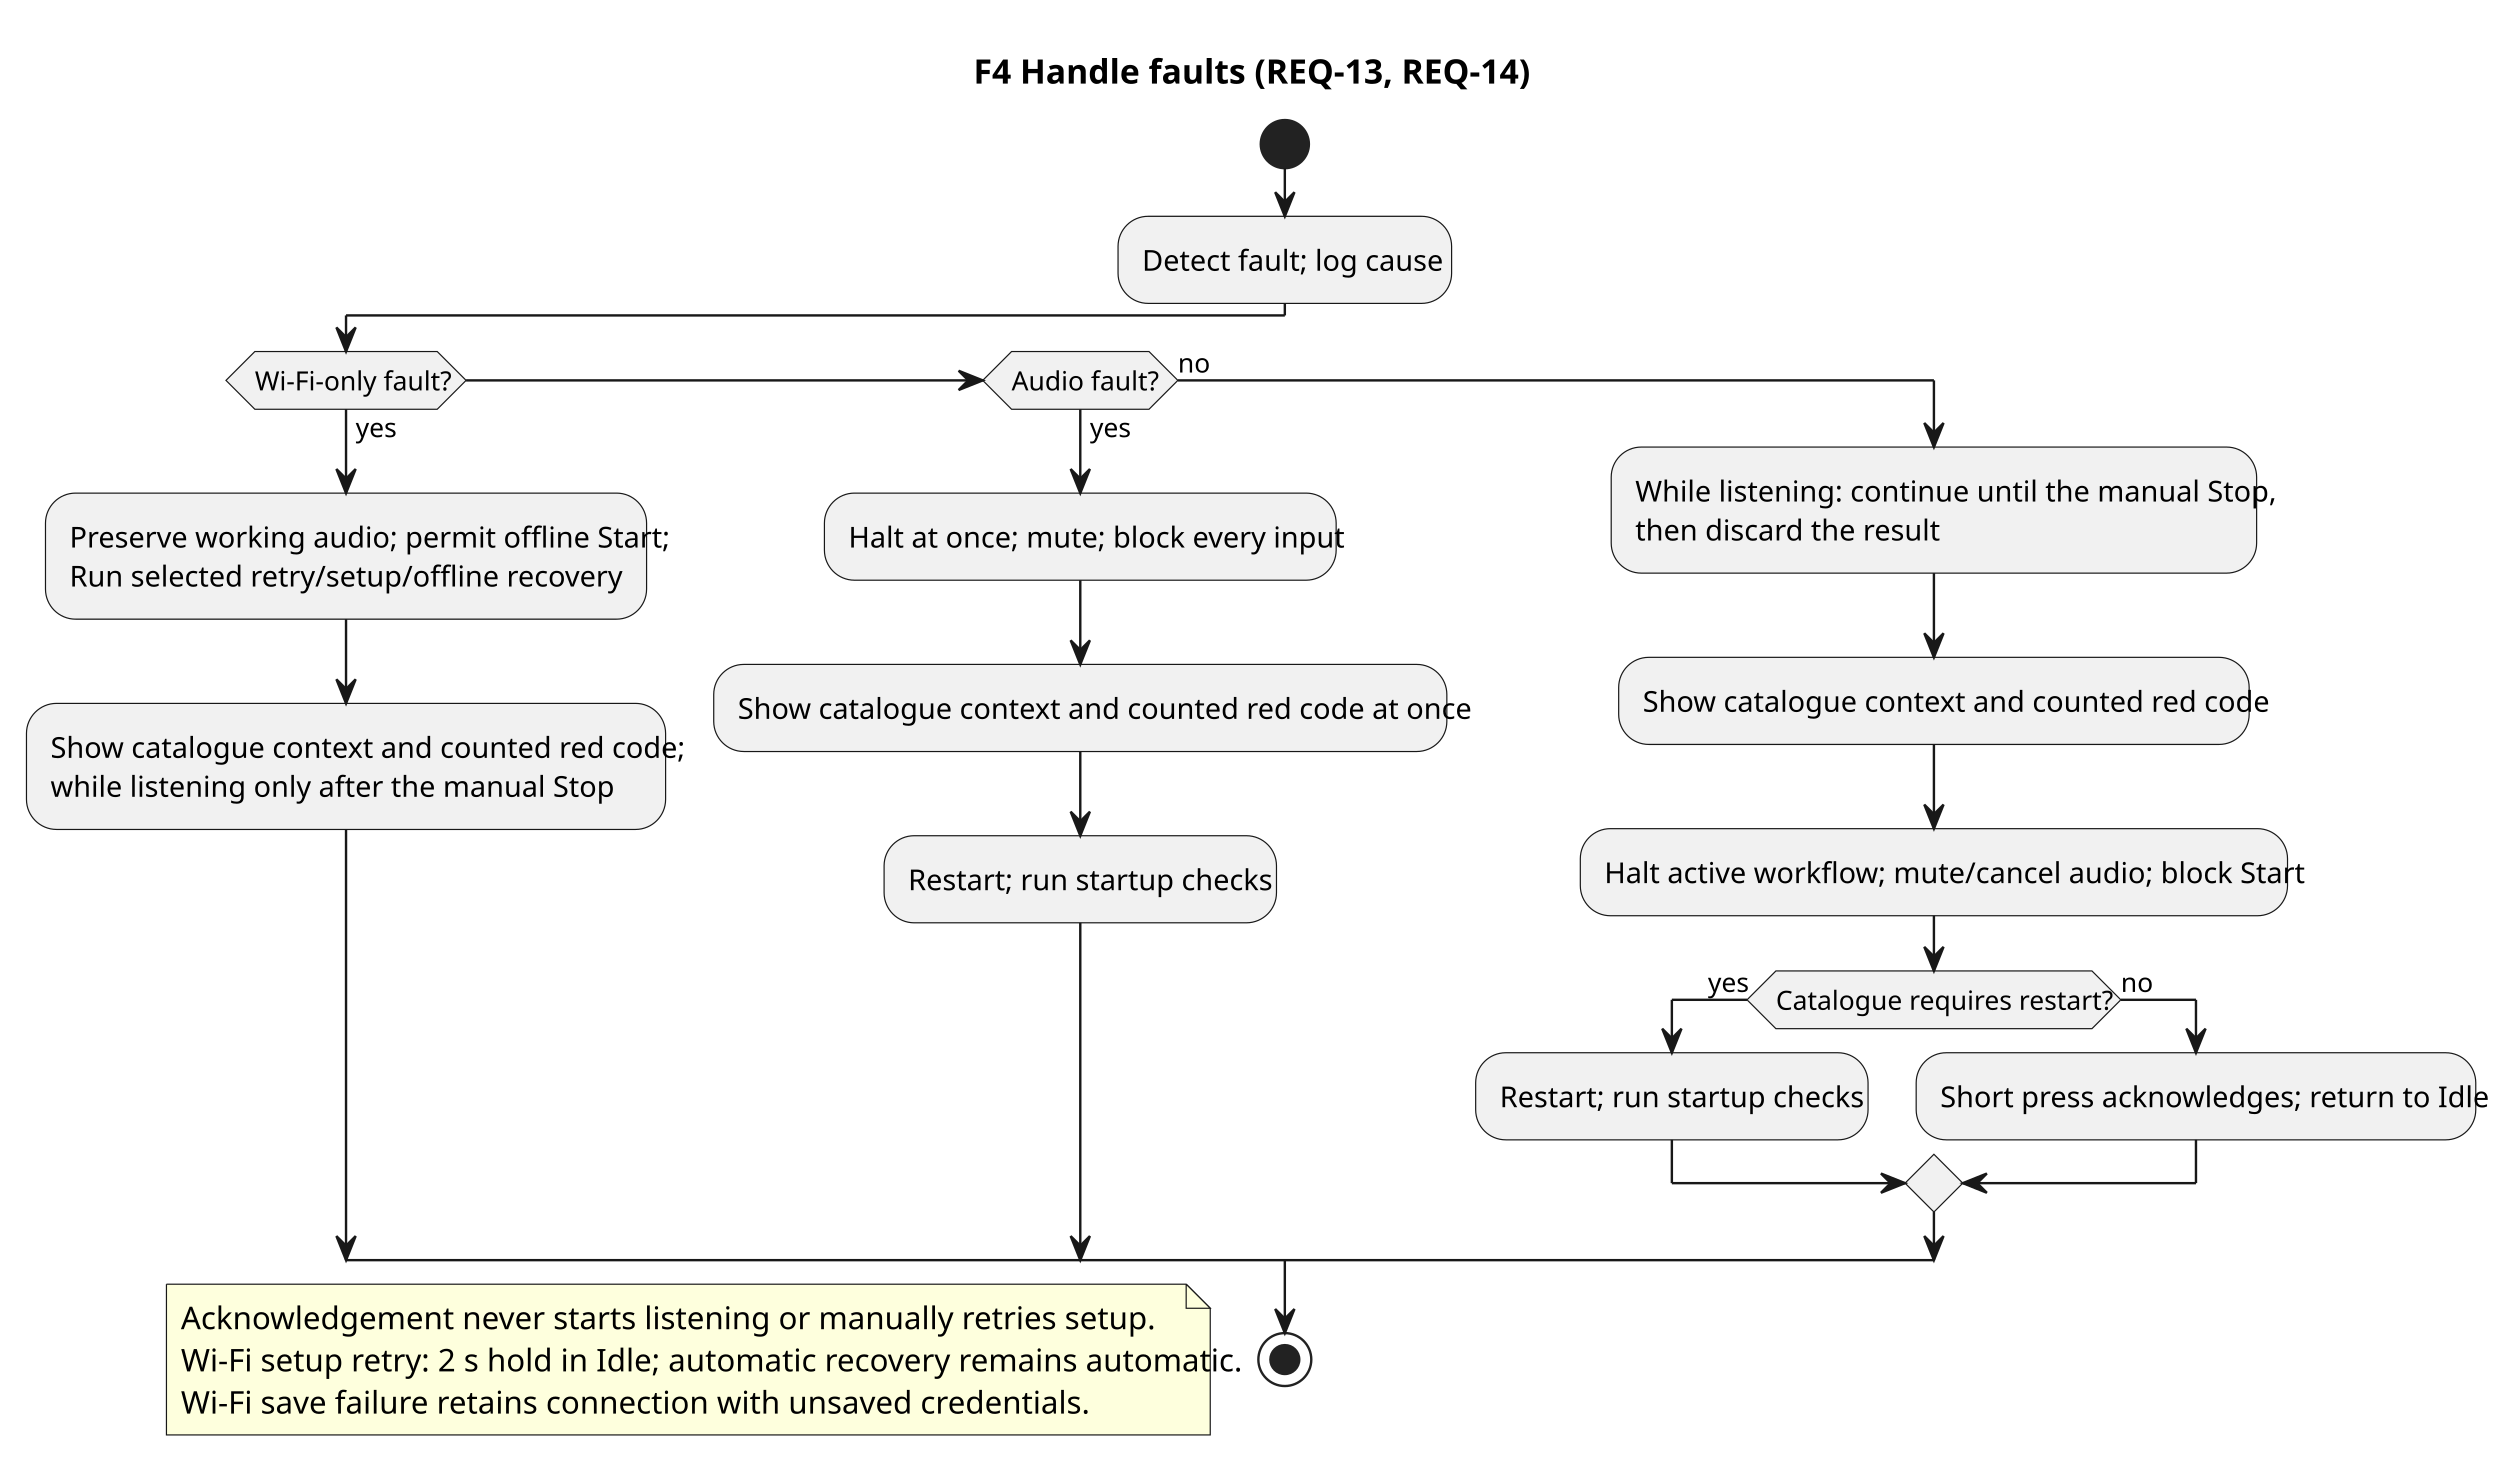
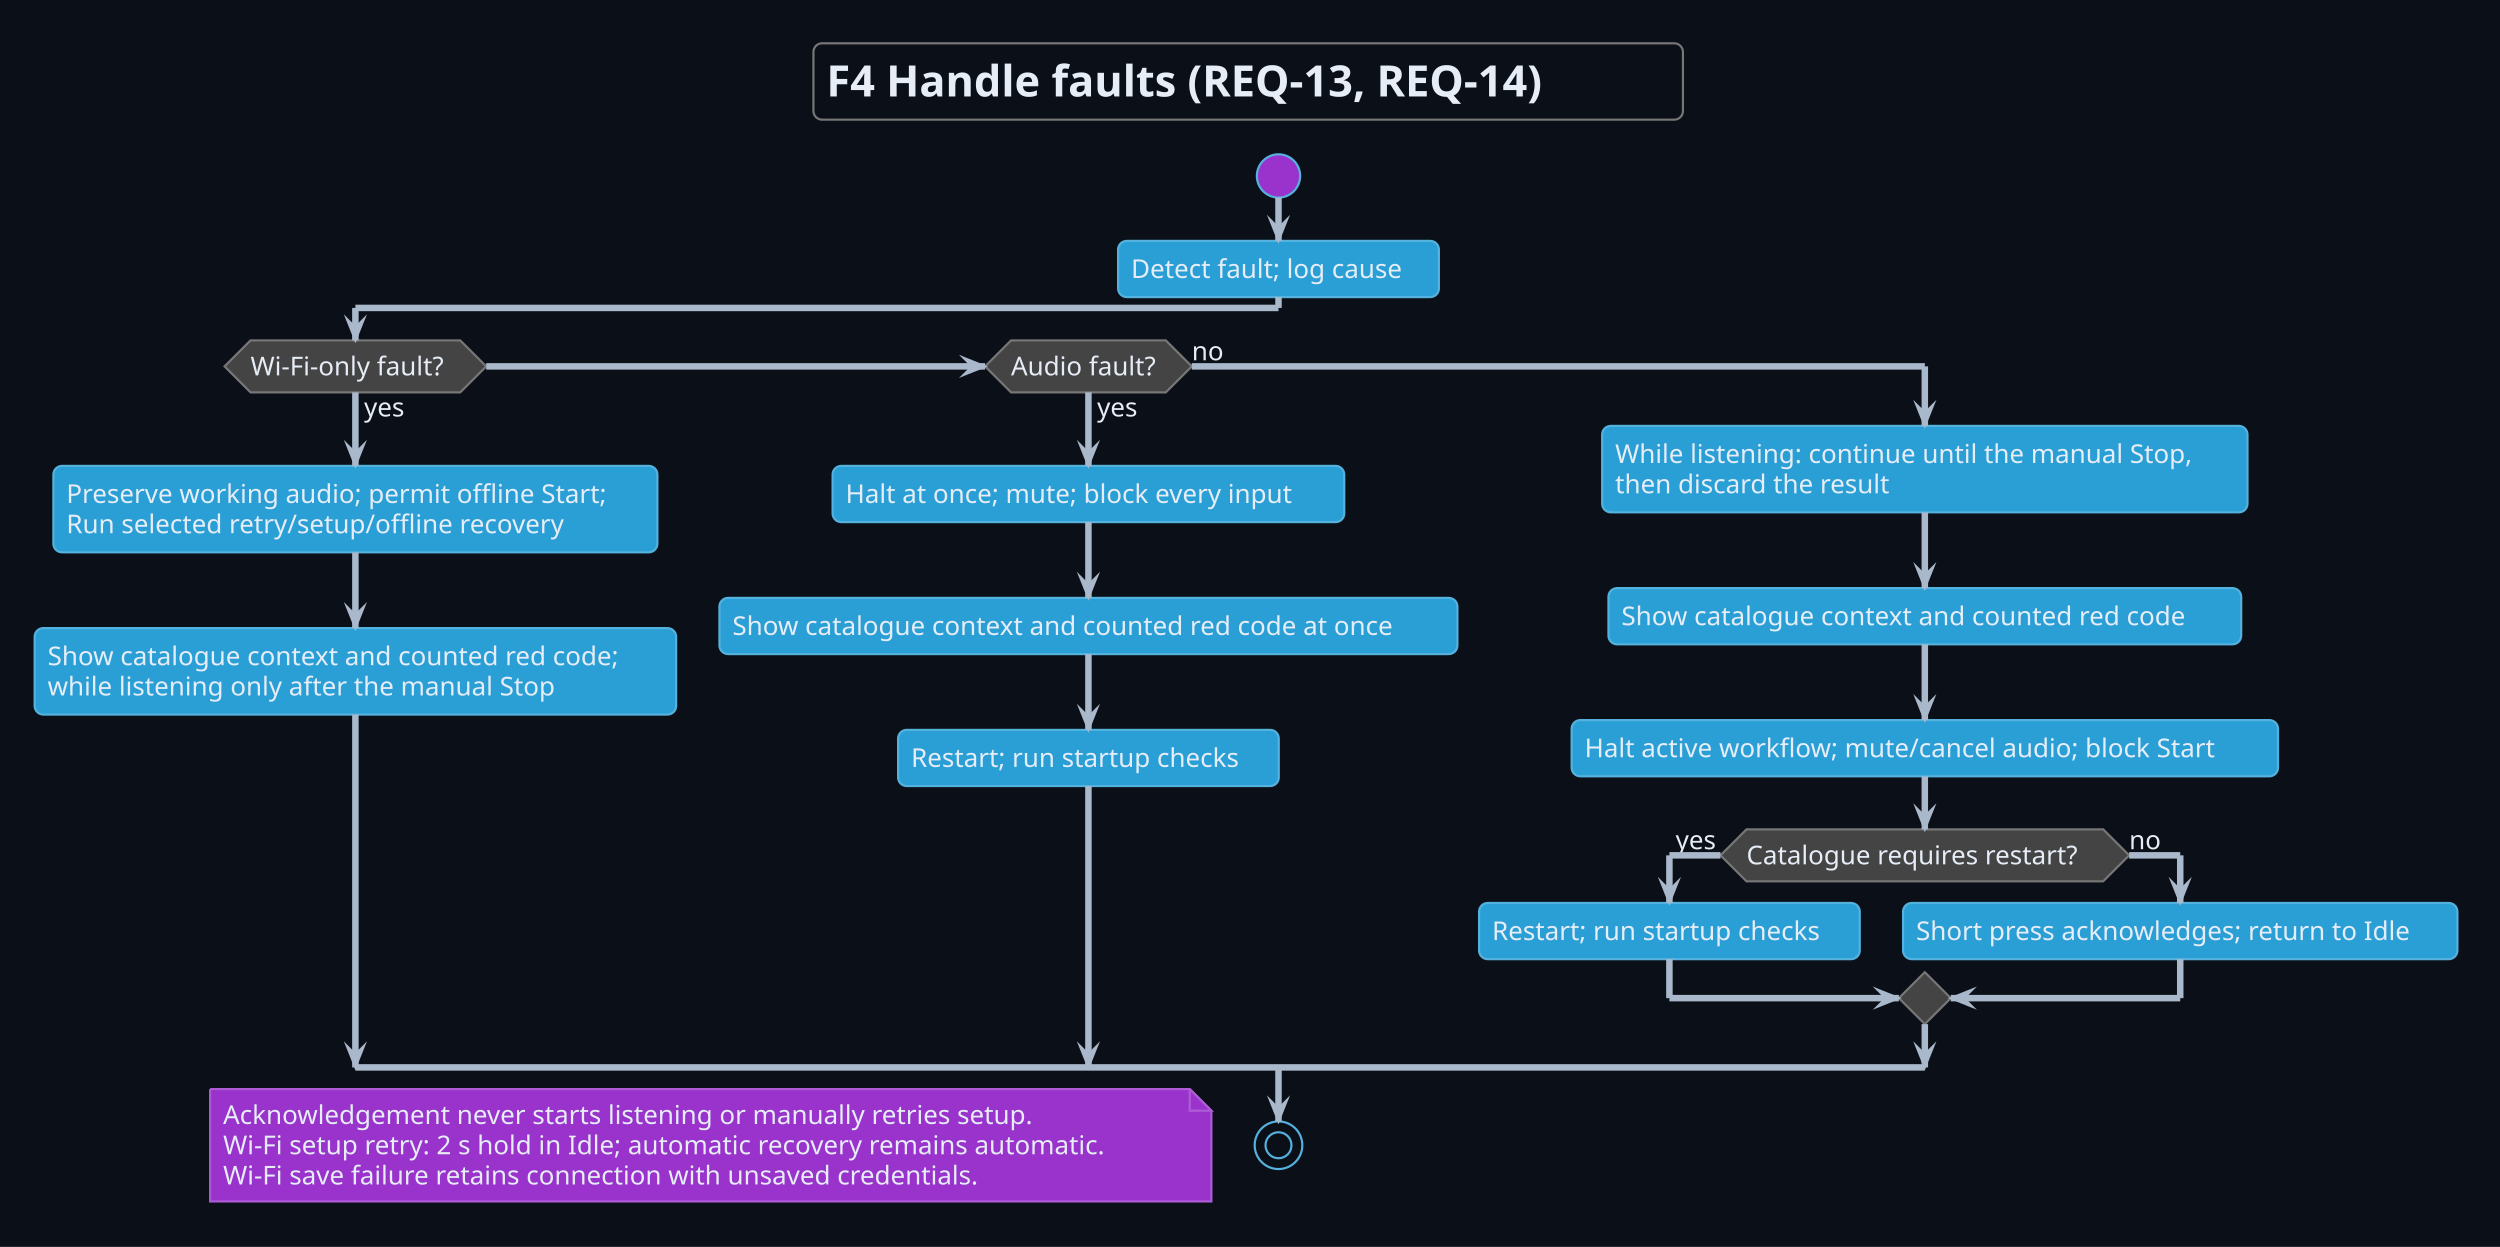
- <svg xmlns="http://www.w3.org/2000/svg" contentStyleType="text/css" data-diagram-type="ACTIVITY" height="608px" preserveAspectRatio="none" style="width:1039px;height:608px;background:#FFFFFF;" version="1.1" viewBox="0 0 1039 608" width="1039px" zoomAndPan="magnify">
+ <svg xmlns="http://www.w3.org/2000/svg" version="1.1" data-diagram-type="ACTIVITY" style="width:1203px;height:600px;background:#0B1018;" width="1203.125px" height="600px" viewBox="0 0 1203 600" zoomAndPan="magnify" preserveAspectRatio="none" contentStyleType="text/css">
  <defs />
-   <g>
-     <g class="title" data-source-line="3">
-       <text fill="#000000" font-family="sans-serif" font-size="14" font-weight="bold" lengthAdjust="spacing" textLength="227.76" x="404.585" y="34.738">F4 Handle faults (REQ-13, REQ-14)</text>
+   <g font-family="sans-serif" lengthAdjust="spacing">
+     <rect x="0" y="0" width="1203.125" height="600" fill="#0B1018" style="stroke:none;" />
+     <g class="title" data-source-line="7">
+       <rect x="391.427" y="20.833" width="418.404" height="36.751" fill="none" style="stroke:#777;stroke-width:1.042;" rx="4.167" ry="4.167" />
+       <text x="397.677" y="46.421" fill="#E6EDF7" font-size="20.833" textLength="405.904" font-weight="700">F4 Handle faults (REQ-13, REQ-14)</text>
    </g>
-     <ellipse cx="533.975" cy="59.895" fill="#222222" rx="10" ry="10" style="stroke:#222222;stroke-width:1;" />
-     <rect fill="#F1F1F1" height="36.195" rx="12.5" ry="12.5" style="stroke:#181818;stroke-width:0.5;" width="138.629" x="464.66" y="89.894" />
-     <text fill="#000000" font-family="sans-serif" font-size="12" lengthAdjust="spacing" textLength="118.629" x="474.66" y="112.527">Detect fault; log cause</text>
-     <polygon fill="#F1F1F1" points="105.919,146.09,181.706,146.09,193.706,158.09,181.706,170.09,105.919,170.09,93.919,158.09,105.919,146.09" style="stroke:#181818;stroke-width:0.5;" />
-     <text fill="#000000" font-family="sans-serif" font-size="11" lengthAdjust="spacing" textLength="16.264" x="147.812" y="181.67">yes</text>
-     <text fill="#000000" font-family="sans-serif" font-size="11" lengthAdjust="spacing" textLength="75.786" x="105.919" y="162.247">Wi-Fi-only fault?</text>
-     <rect fill="#F1F1F1" height="52.391" rx="12.5" ry="12.5" style="stroke:#181818;stroke-width:0.5;" width="249.816" x="18.904" y="204.935" />
-     <text fill="#000000" font-family="sans-serif" font-size="12" lengthAdjust="spacing" textLength="229.816" x="28.904" y="227.568">Preserve working audio; permit offline Start;</text>
-     <text fill="#000000" font-family="sans-serif" font-size="12" lengthAdjust="spacing" textLength="216.152" x="28.904" y="243.764">Run selected retry/setup/offline recovery</text>
-     <rect fill="#F1F1F1" height="52.391" rx="12.5" ry="12.5" style="stroke:#181818;stroke-width:0.5;" width="265.625" x="11" y="292.326" />
-     <text fill="#000000" font-family="sans-serif" font-size="12" lengthAdjust="spacing" textLength="245.625" x="21" y="314.959">Show catalogue context and counted red code;</text>
-     <text fill="#000000" font-family="sans-serif" font-size="12" lengthAdjust="spacing" textLength="216.856" x="21" y="331.154">while listening only after the manual Stop</text>
-     <polygon fill="#F1F1F1" points="420.414,146.09,477.519,146.09,489.519,158.09,477.519,170.09,420.414,170.09,408.414,158.09,420.414,146.09" style="stroke:#181818;stroke-width:0.5;" />
-     <text fill="#000000" font-family="sans-serif" font-size="11" lengthAdjust="spacing" textLength="16.264" x="452.967" y="181.67">yes</text>
-     <text fill="#000000" font-family="sans-serif" font-size="11" lengthAdjust="spacing" textLength="57.105" x="420.414" y="162.247">Audio fault?</text>
-     <text fill="#000000" font-family="sans-serif" font-size="11" lengthAdjust="spacing" textLength="11.859" x="489.519" y="154.824">no</text>
-     <rect fill="#F1F1F1" height="36.195" rx="12.5" ry="12.5" style="stroke:#181818;stroke-width:0.5;" width="212.68" x="342.627" y="204.935" />
-     <text fill="#000000" font-family="sans-serif" font-size="12" lengthAdjust="spacing" textLength="192.68" x="352.627" y="227.568">Halt at once; mute; block every input</text>
-     <rect fill="#F1F1F1" height="36.195" rx="12.5" ry="12.5" style="stroke:#181818;stroke-width:0.5;" width="304.684" x="296.625" y="276.131" />
-     <text fill="#000000" font-family="sans-serif" font-size="12" lengthAdjust="spacing" textLength="284.684" x="306.625" y="298.764">Show catalogue context and counted red code at once</text>
-     <rect fill="#F1F1F1" height="36.195" rx="12.5" ry="12.5" style="stroke:#181818;stroke-width:0.5;" width="163.074" x="367.43" y="347.326" />
-     <text fill="#000000" font-family="sans-serif" font-size="12" lengthAdjust="spacing" textLength="143.074" x="377.43" y="369.959">Restart; run startup checks</text>
-     <rect fill="#F1F1F1" height="52.391" rx="12.5" ry="12.5" style="stroke:#181818;stroke-width:0.5;" width="268.238" x="669.617" y="185.801" />
-     <text fill="#000000" font-family="sans-serif" font-size="12" lengthAdjust="spacing" textLength="248.238" x="679.617" y="208.434">While listening: continue until the manual Stop,</text>
-     <text fill="#000000" font-family="sans-serif" font-size="12" lengthAdjust="spacing" textLength="118.606" x="679.617" y="224.629">then discard the result</text>
-     <rect fill="#F1F1F1" height="36.195" rx="12.5" ry="12.5" style="stroke:#181818;stroke-width:0.5;" width="262.027" x="672.723" y="273.192" />
-     <text fill="#000000" font-family="sans-serif" font-size="12" lengthAdjust="spacing" textLength="242.027" x="682.723" y="295.825">Show catalogue context and counted red code</text>
-     <rect fill="#F1F1F1" height="36.195" rx="12.5" ry="12.5" style="stroke:#181818;stroke-width:0.5;" width="293.914" x="656.779" y="344.387" />
-     <text fill="#000000" font-family="sans-serif" font-size="12" lengthAdjust="spacing" textLength="273.914" x="666.779" y="367.02">Halt active workflow; mute/cancel audio; block Start</text>
-     <polygon fill="#F1F1F1" points="738.064,403.522,869.409,403.522,881.409,415.522,869.409,427.522,738.064,427.522,726.064,415.522,738.064,403.522" style="stroke:#181818;stroke-width:0.5;" />
-     <text fill="#000000" font-family="sans-serif" font-size="11" lengthAdjust="spacing" textLength="131.345" x="738.064" y="419.679">Catalogue requires restart?</text>
-     <text fill="#000000" font-family="sans-serif" font-size="11" lengthAdjust="spacing" textLength="16.264" x="709.8" y="412.256">yes</text>
-     <text fill="#000000" font-family="sans-serif" font-size="11" lengthAdjust="spacing" textLength="11.859" x="881.409" y="412.256">no</text>
-     <rect fill="#F1F1F1" height="36.195" rx="12.5" ry="12.5" style="stroke:#181818;stroke-width:0.5;" width="163.074" x="613.289" y="437.522" />
-     <text fill="#000000" font-family="sans-serif" font-size="12" lengthAdjust="spacing" textLength="143.074" x="623.289" y="460.154">Restart; run startup checks</text>
-     <rect fill="#F1F1F1" height="36.195" rx="12.5" ry="12.5" style="stroke:#181818;stroke-width:0.5;" width="232.566" x="796.363" y="437.522" />
-     <text fill="#000000" font-family="sans-serif" font-size="12" lengthAdjust="spacing" textLength="212.566" x="806.363" y="460.154">Short press acknowledges; return to Idle</text>
-     <polygon fill="#F1F1F1" points="803.736,479.717,815.736,491.717,803.736,503.717,791.736,491.717,803.736,479.717" style="stroke:#181818;stroke-width:0.5;" />
-     <path d="M69.174,533.717 L69.174,596.352 L502.975,596.352 L502.975,543.717 L492.975,533.717 L69.174,533.717" fill="#FEFFDD" style="stroke:#181818;stroke-width:0.5;" />
-     <path d="M492.975,533.717 L492.975,543.717 L502.975,543.717 L492.975,533.717" fill="#FEFFDD" style="stroke:#181818;stroke-width:0.5;" />
-     <text fill="#000000" font-family="sans-serif" font-size="13" lengthAdjust="spacing" textLength="374.626" x="75.174" y="552.402">Acknowledgement never starts listening or manually retries setup.</text>
-     <text fill="#000000" font-family="sans-serif" font-size="13" lengthAdjust="spacing" textLength="412.801" x="75.174" y="569.947">Wi-Fi setup retry: 2 s hold in Idle; automatic recovery remains automatic.</text>
-     <text fill="#000000" font-family="sans-serif" font-size="13" lengthAdjust="spacing" textLength="353.818" x="75.174" y="587.492">Wi-Fi save failure retains connection with unsaved credentials.</text>
-     <ellipse cx="533.975" cy="565.034" fill="none" rx="11" ry="11" style="stroke:#222222;stroke-width:1;" />
-     <ellipse cx="533.975" cy="565.034" fill="#222222" rx="6" ry="6" style="stroke:#222222;stroke-width:1;" />
-     <line style="stroke:#181818;stroke-width:1;" x1="533.975" x2="533.975" y1="69.894" y2="89.894" />
-     <polygon fill="#181818" points="529.975,79.894,533.975,89.894,537.975,79.894,533.975,83.894" style="stroke:#181818;stroke-width:1;" />
-     <line style="stroke:#181818;stroke-width:1;" x1="143.812" x2="143.812" y1="257.326" y2="292.326" />
-     <polygon fill="#181818" points="139.812,282.326,143.812,292.326,147.812,282.326,143.812,286.326" style="stroke:#181818;stroke-width:1;" />
-     <line style="stroke:#181818;stroke-width:1;" x1="448.967" x2="448.967" y1="241.131" y2="276.131" />
-     <polygon fill="#181818" points="444.967,266.131,448.967,276.131,452.967,266.131,448.967,270.131" style="stroke:#181818;stroke-width:1;" />
-     <line style="stroke:#181818;stroke-width:1;" x1="448.967" x2="448.967" y1="312.326" y2="347.326" />
-     <polygon fill="#181818" points="444.967,337.326,448.967,347.326,452.967,337.326,448.967,341.326" style="stroke:#181818;stroke-width:1;" />
-     <line style="stroke:#181818;stroke-width:1;" x1="803.736" x2="803.736" y1="238.192" y2="273.192" />
-     <polygon fill="#181818" points="799.736,263.192,803.736,273.192,807.736,263.192,803.736,267.192" style="stroke:#181818;stroke-width:1;" />
-     <line style="stroke:#181818;stroke-width:1;" x1="803.736" x2="803.736" y1="309.387" y2="344.387" />
-     <polygon fill="#181818" points="799.736,334.387,803.736,344.387,807.736,334.387,803.736,338.387" style="stroke:#181818;stroke-width:1;" />
-     <line style="stroke:#181818;stroke-width:1;" x1="726.064" x2="694.826" y1="415.522" y2="415.522" />
-     <line style="stroke:#181818;stroke-width:1;" x1="694.826" x2="694.826" y1="415.522" y2="437.522" />
-     <polygon fill="#181818" points="690.826,427.522,694.826,437.522,698.826,427.522,694.826,431.522" style="stroke:#181818;stroke-width:1;" />
-     <line style="stroke:#181818;stroke-width:1;" x1="881.409" x2="912.646" y1="415.522" y2="415.522" />
-     <line style="stroke:#181818;stroke-width:1;" x1="912.646" x2="912.646" y1="415.522" y2="437.522" />
-     <polygon fill="#181818" points="908.646,427.522,912.646,437.522,916.646,427.522,912.646,431.522" style="stroke:#181818;stroke-width:1;" />
-     <line style="stroke:#181818;stroke-width:1;" x1="694.826" x2="694.826" y1="473.717" y2="491.717" />
-     <line style="stroke:#181818;stroke-width:1;" x1="694.826" x2="791.736" y1="491.717" y2="491.717" />
-     <polygon fill="#181818" points="781.736,487.717,791.736,491.717,781.736,495.717,785.736,491.717" style="stroke:#181818;stroke-width:1;" />
-     <line style="stroke:#181818;stroke-width:1;" x1="912.646" x2="912.646" y1="473.717" y2="491.717" />
-     <line style="stroke:#181818;stroke-width:1;" x1="912.646" x2="815.736" y1="491.717" y2="491.717" />
-     <polygon fill="#181818" points="825.736,487.717,815.736,491.717,825.736,495.717,821.736,491.717" style="stroke:#181818;stroke-width:1;" />
-     <line style="stroke:#181818;stroke-width:1;" x1="803.736" x2="803.736" y1="380.582" y2="403.522" />
-     <polygon fill="#181818" points="799.736,393.522,803.736,403.522,807.736,393.522,803.736,397.522" style="stroke:#181818;stroke-width:1;" />
-     <line style="stroke:#181818;stroke-width:1;" x1="143.812" x2="143.812" y1="170.09" y2="204.935" />
-     <polygon fill="#181818" points="139.812,194.935,143.812,204.935,147.812,194.935,143.812,198.935" style="stroke:#181818;stroke-width:1;" />
-     <line style="stroke:#181818;stroke-width:1;" x1="143.812" x2="143.812" y1="344.717" y2="523.717" />
-     <polygon fill="#181818" points="139.812,513.717,143.812,523.717,147.812,513.717,143.812,517.717" style="stroke:#181818;stroke-width:1;" />
-     <line style="stroke:#181818;stroke-width:1;" x1="448.967" x2="448.967" y1="170.09" y2="204.935" />
-     <polygon fill="#181818" points="444.967,194.935,448.967,204.935,452.967,194.935,448.967,198.935" style="stroke:#181818;stroke-width:1;" />
-     <line style="stroke:#181818;stroke-width:1;" x1="448.967" x2="448.967" y1="383.522" y2="523.717" />
-     <polygon fill="#181818" points="444.967,513.717,448.967,523.717,452.967,513.717,448.967,517.717" style="stroke:#181818;stroke-width:1;" />
-     <line style="stroke:#181818;stroke-width:1;" x1="193.706" x2="408.414" y1="158.09" y2="158.09" />
-     <polygon fill="#181818" points="398.414,154.09,408.414,158.09,398.414,162.09,402.414,158.09" style="stroke:#181818;stroke-width:1;" />
-     <line style="stroke:#181818;stroke-width:1;" x1="533.975" x2="533.975" y1="126.09" y2="131.09" />
-     <line style="stroke:#181818;stroke-width:1;" x1="533.975" x2="143.812" y1="131.09" y2="131.09" />
-     <line style="stroke:#181818;stroke-width:1;" x1="143.812" x2="143.812" y1="131.09" y2="146.09" />
-     <polygon fill="#181818" points="139.812,136.09,143.812,146.09,147.812,136.09,143.812,140.09" style="stroke:#181818;stroke-width:1;" />
-     <line style="stroke:#181818;stroke-width:1;" x1="489.519" x2="803.736" y1="158.09" y2="158.09" />
-     <line style="stroke:#181818;stroke-width:1;" x1="803.736" x2="803.736" y1="158.09" y2="185.801" />
-     <polygon fill="#181818" points="799.736,175.801,803.736,185.801,807.736,175.801,803.736,179.801" style="stroke:#181818;stroke-width:1;" />
-     <line style="stroke:#181818;stroke-width:1;" x1="803.736" x2="803.736" y1="503.717" y2="523.717" />
-     <polygon fill="#181818" points="799.736,513.717,803.736,523.717,807.736,513.717,803.736,517.717" style="stroke:#181818;stroke-width:1;" />
-     <line style="stroke:#181818;stroke-width:1;" x1="143.812" x2="803.736" y1="523.717" y2="523.717" />
-     <line style="stroke:#181818;stroke-width:1;" x1="533.975" x2="533.975" y1="523.717" y2="554.034" />
-     <polygon fill="#181818" points="529.975,544.034,533.975,554.034,537.975,544.034,533.975,548.034" style="stroke:#181818;stroke-width:1;" />
+     <ellipse cx="615.212" cy="84.668" rx="10.417" ry="10.417" fill="#93C" style="stroke:#55B2DE;stroke-width:1.042;" />
+     <rect x="538.021" y="115.918" width="154.382" height="27.051" fill="#2A9FD6" style="stroke:#55B2DE;stroke-width:1.042;" rx="4.167" ry="4.167" />
+     <text x="544.271" y="133.771" fill="#E6EDF7" font-size="12.5" textLength="141.882">Detect fault; log cause</text>
+     <polygon points="120.552,163.802,221.473,163.802,233.973,176.302,221.473,188.802,120.552,188.802,108.052,176.302,120.552,163.802" fill="#444" style="stroke:#777;stroke-width:1.042;stroke-linejoin:miter;stroke-miterlimit:10;" />
+     <text x="175.179" y="200.405" fill="#E6EDF7" font-size="12.5" textLength="21.6">yes</text>
+     <text x="120.552" y="180.629" fill="#E6EDF7" font-size="12.5" textLength="100.922">Wi-Fi-only fault?</text>
+     <rect x="25.682" y="224.186" width="290.662" height="41.602" fill="#2A9FD6" style="stroke:#55B2DE;stroke-width:1.042;" rx="4.167" ry="4.167" />
+     <text x="31.932" y="242.039" fill="#E6EDF7" font-size="12.5" textLength="278.162">Preserve working audio; permit offline Start;</text>
+     <text x="31.932" y="256.59" fill="#E6EDF7" font-size="12.5" textLength="256.848">Run selected retry/setup/offline recovery</text>
+     <rect x="16.667" y="302.246" width="308.691" height="41.602" fill="#2A9FD6" style="stroke:#55B2DE;stroke-width:1.042;" rx="4.167" ry="4.167" />
+     <text x="22.917" y="320.099" fill="#E6EDF7" font-size="12.5" textLength="296.191">Show catalogue context and counted red code;</text>
+     <text x="22.917" y="334.65" fill="#E6EDF7" font-size="12.5" textLength="261.902">while listening only after the manual Stop</text>
+     <polygon points="486.505,163.802,560.999,163.802,573.499,176.302,560.999,188.802,486.505,188.802,474.005,176.302,486.505,163.802" fill="#444" style="stroke:#777;stroke-width:1.042;stroke-linejoin:miter;stroke-miterlimit:10;" />
+     <text x="527.918" y="200.405" fill="#E6EDF7" font-size="12.5" textLength="21.6">yes</text>
+     <text x="486.505" y="180.629" fill="#E6EDF7" font-size="12.5" textLength="74.493">Audio fault?</text>
+     <text x="573.499" y="173.354" fill="#E6EDF7" font-size="12.5" textLength="15.57">no</text>
+     <rect x="400.644" y="224.186" width="246.216" height="27.051" fill="#2A9FD6" style="stroke:#55B2DE;stroke-width:1.042;" rx="4.167" ry="4.167" />
+     <text x="406.894" y="242.039" fill="#E6EDF7" font-size="12.5" textLength="233.716">Halt at once; mute; block every input</text>
+     <rect x="346.191" y="287.695" width="355.121" height="27.051" fill="#2A9FD6" style="stroke:#55B2DE;stroke-width:1.042;" rx="4.167" ry="4.167" />
+     <text x="352.441" y="305.548" fill="#E6EDF7" font-size="12.5" textLength="342.621">Show catalogue context and counted red code at once</text>
+     <rect x="432.159" y="351.204" width="183.185" height="27.051" fill="#2A9FD6" style="stroke:#55B2DE;stroke-width:1.042;" rx="4.167" ry="4.167" />
+     <text x="438.409" y="369.057" fill="#E6EDF7" font-size="12.5" textLength="170.685">Restart; run startup checks</text>
+     <rect x="770.957" y="204.94" width="310.535" height="41.602" fill="#2A9FD6" style="stroke:#55B2DE;stroke-width:1.042;" rx="4.167" ry="4.167" />
+     <text x="777.207" y="222.793" fill="#E6EDF7" font-size="12.5" textLength="298.035">While listening: continue until the manual Stop,</text>
+     <text x="777.207" y="237.343" fill="#E6EDF7" font-size="12.5" textLength="142.035">then discard the result</text>
+     <rect x="773.984" y="283" width="304.48" height="27.051" fill="#2A9FD6" style="stroke:#55B2DE;stroke-width:1.042;" rx="4.167" ry="4.167" />
+     <text x="780.234" y="300.852" fill="#E6EDF7" font-size="12.5" textLength="291.98">Show catalogue context and counted red code</text>
+     <rect x="756.266" y="346.509" width="339.917" height="27.051" fill="#2A9FD6" style="stroke:#55B2DE;stroke-width:1.042;" rx="4.167" ry="4.167" />
+     <text x="762.516" y="364.362" fill="#E6EDF7" font-size="12.5" textLength="327.417">Halt active workflow; mute/cancel audio; block Start</text>
+     <polygon points="840.403,399.089,1012.046,399.089,1024.546,411.589,1012.046,424.089,840.403,424.089,827.903,411.589,840.403,399.089" fill="#444" style="stroke:#777;stroke-width:1.042;stroke-linejoin:miter;stroke-miterlimit:10;" />
+     <text x="840.403" y="415.916" fill="#E6EDF7" font-size="12.5" textLength="171.643">Catalogue requires restart?</text>
+     <text x="806.302" y="408.641" fill="#E6EDF7" font-size="12.5" textLength="21.6">yes</text>
+     <text x="1024.546" y="408.641" fill="#E6EDF7" font-size="12.5" textLength="15.57">no</text>
+     <rect x="711.729" y="434.505" width="183.185" height="27.051" fill="#2A9FD6" style="stroke:#55B2DE;stroke-width:1.042;" rx="4.167" ry="4.167" />
+     <text x="717.979" y="452.358" fill="#E6EDF7" font-size="12.5" textLength="170.685">Restart; run startup checks</text>
+     <rect x="915.747" y="434.505" width="266.76" height="27.051" fill="#2A9FD6" style="stroke:#55B2DE;stroke-width:1.042;" rx="4.167" ry="4.167" />
+     <text x="921.997" y="452.358" fill="#E6EDF7" font-size="12.5" textLength="254.26">Short press acknowledges; return to Idle</text>
+     <polygon points="926.224,467.806,938.724,480.306,926.224,492.806,913.724,480.306,926.224,467.806" fill="#444" style="stroke:#777;stroke-width:1.042;stroke-linejoin:miter;stroke-miterlimit:10;" />
+     <path d="M101.109,524.056 L101.109,578.125 L582.92,578.125 L582.92,534.473 L572.504,524.056 L101.109,524.056" style="stroke:#AD5CD6;stroke-width:1.042;" fill="#93C" />
+     <path d="M572.504,524.056 L572.504,534.473 L582.92,534.473 L572.504,524.056" style="stroke:#AD5CD6;stroke-width:1.042;" fill="#93C" />
+     <text x="107.359" y="540.867" fill="#E6EDF7" font-size="12.5" textLength="418.402">Acknowledgement never starts listening or manually retries setup.</text>
+     <text x="107.359" y="555.418" fill="#E6EDF7" font-size="12.5" textLength="459.937">Wi-Fi setup retry: 2 s hold in Idle; automatic recovery remains automatic.</text>
+     <text x="107.359" y="569.969" fill="#E6EDF7" font-size="12.5" textLength="392.81">Wi-Fi save failure retains connection with unsaved credentials.</text>
+     <ellipse cx="615.212" cy="551.09" rx="11.458" ry="11.458" fill="none" style="stroke:#55B2DE;stroke-width:1.042;" />
+     <ellipse cx="615.212" cy="551.09" rx="6.25" ry="6.25" fill="none" style="stroke:#55B2DE;stroke-width:1.042;" />
+     <line x1="615.212" y1="95.085" x2="615.212" y2="115.918" style="stroke:#A9B8CA;stroke-width:3.125;" />
+     <polygon points="611.045,105.501,615.212,115.918,619.379,105.501,615.212,109.668" fill="#A9B8CA" style="stroke:#A9B8CA;stroke-width:1.042;stroke-linejoin:miter;stroke-miterlimit:10;" />
+     <line x1="171.012" y1="265.788" x2="171.012" y2="302.246" style="stroke:#A9B8CA;stroke-width:3.125;" />
+     <polygon points="166.846,291.829,171.012,302.246,175.179,291.829,171.012,295.996" fill="#A9B8CA" style="stroke:#A9B8CA;stroke-width:1.042;stroke-linejoin:miter;stroke-miterlimit:10;" />
+     <line x1="523.752" y1="251.237" x2="523.752" y2="287.695" style="stroke:#A9B8CA;stroke-width:3.125;" />
+     <polygon points="519.585,277.279,523.752,287.695,527.918,277.279,523.752,281.445" fill="#A9B8CA" style="stroke:#A9B8CA;stroke-width:1.042;stroke-linejoin:miter;stroke-miterlimit:10;" />
+     <line x1="523.752" y1="314.746" x2="523.752" y2="351.204" style="stroke:#A9B8CA;stroke-width:3.125;" />
+     <polygon points="519.585,340.788,523.752,351.204,527.918,340.788,523.752,344.954" fill="#A9B8CA" style="stroke:#A9B8CA;stroke-width:1.042;stroke-linejoin:miter;stroke-miterlimit:10;" />
+     <line x1="926.224" y1="246.541" x2="926.224" y2="283" style="stroke:#A9B8CA;stroke-width:3.125;" />
+     <polygon points="922.058,272.583,926.224,283,930.391,272.583,926.224,276.75" fill="#A9B8CA" style="stroke:#A9B8CA;stroke-width:1.042;stroke-linejoin:miter;stroke-miterlimit:10;" />
+     <line x1="926.224" y1="310.05" x2="926.224" y2="346.509" style="stroke:#A9B8CA;stroke-width:3.125;" />
+     <polygon points="922.058,336.092,926.224,346.509,930.391,336.092,926.224,340.259" fill="#A9B8CA" style="stroke:#A9B8CA;stroke-width:1.042;stroke-linejoin:miter;stroke-miterlimit:10;" />
+     <line x1="827.903" y1="411.589" x2="803.321" y2="411.589" style="stroke:#A9B8CA;stroke-width:3.125;" />
+     <line x1="803.321" y1="411.589" x2="803.321" y2="434.505" style="stroke:#A9B8CA;stroke-width:3.125;" />
+     <polygon points="799.155,424.089,803.321,434.505,807.488,424.089,803.321,428.255" fill="#A9B8CA" style="stroke:#A9B8CA;stroke-width:1.042;stroke-linejoin:miter;stroke-miterlimit:10;" />
+     <line x1="1024.546" y1="411.589" x2="1049.127" y2="411.589" style="stroke:#A9B8CA;stroke-width:3.125;" />
+     <line x1="1049.127" y1="411.589" x2="1049.127" y2="434.505" style="stroke:#A9B8CA;stroke-width:3.125;" />
+     <polygon points="1044.961,424.089,1049.127,434.505,1053.294,424.089,1049.127,428.255" fill="#A9B8CA" style="stroke:#A9B8CA;stroke-width:1.042;stroke-linejoin:miter;stroke-miterlimit:10;" />
+     <line x1="803.321" y1="461.556" x2="803.321" y2="480.306" style="stroke:#A9B8CA;stroke-width:3.125;" />
+     <line x1="803.321" y1="480.306" x2="913.724" y2="480.306" style="stroke:#A9B8CA;stroke-width:3.125;" />
+     <polygon points="903.308,476.139,913.724,480.306,903.308,484.473,907.474,480.306" fill="#A9B8CA" style="stroke:#A9B8CA;stroke-width:1.042;stroke-linejoin:miter;stroke-miterlimit:10;" />
+     <line x1="1049.127" y1="461.556" x2="1049.127" y2="480.306" style="stroke:#A9B8CA;stroke-width:3.125;" />
+     <line x1="1049.127" y1="480.306" x2="938.724" y2="480.306" style="stroke:#A9B8CA;stroke-width:3.125;" />
+     <polygon points="949.141,476.139,938.724,480.306,949.141,484.473,944.974,480.306" fill="#A9B8CA" style="stroke:#A9B8CA;stroke-width:1.042;stroke-linejoin:miter;stroke-miterlimit:10;" />
+     <line x1="926.224" y1="373.56" x2="926.224" y2="399.089" style="stroke:#A9B8CA;stroke-width:3.125;" />
+     <polygon points="922.058,388.672,926.224,399.089,930.391,388.672,926.224,392.839" fill="#A9B8CA" style="stroke:#A9B8CA;stroke-width:1.042;stroke-linejoin:miter;stroke-miterlimit:10;" />
+     <line x1="171.012" y1="188.802" x2="171.012" y2="224.186" style="stroke:#A9B8CA;stroke-width:3.125;" />
+     <polygon points="166.846,213.77,171.012,224.186,175.179,213.77,171.012,217.936" fill="#A9B8CA" style="stroke:#A9B8CA;stroke-width:1.042;stroke-linejoin:miter;stroke-miterlimit:10;" />
+     <line x1="171.012" y1="343.848" x2="171.012" y2="513.639" style="stroke:#A9B8CA;stroke-width:3.125;" />
+     <polygon points="166.846,503.223,171.012,513.639,175.179,503.223,171.012,507.389" fill="#A9B8CA" style="stroke:#A9B8CA;stroke-width:1.042;stroke-linejoin:miter;stroke-miterlimit:10;" />
+     <line x1="523.752" y1="188.802" x2="523.752" y2="224.186" style="stroke:#A9B8CA;stroke-width:3.125;" />
+     <polygon points="519.585,213.77,523.752,224.186,527.918,213.77,523.752,217.936" fill="#A9B8CA" style="stroke:#A9B8CA;stroke-width:1.042;stroke-linejoin:miter;stroke-miterlimit:10;" />
+     <line x1="523.752" y1="378.255" x2="523.752" y2="513.639" style="stroke:#A9B8CA;stroke-width:3.125;" />
+     <polygon points="519.585,503.223,523.752,513.639,527.918,503.223,523.752,507.389" fill="#A9B8CA" style="stroke:#A9B8CA;stroke-width:1.042;stroke-linejoin:miter;stroke-miterlimit:10;" />
+     <line x1="233.973" y1="176.302" x2="474.005" y2="176.302" style="stroke:#A9B8CA;stroke-width:3.125;" />
+     <polygon points="463.588,172.135,474.005,176.302,463.588,180.469,467.755,176.302" fill="#A9B8CA" style="stroke:#A9B8CA;stroke-width:1.042;stroke-linejoin:miter;stroke-miterlimit:10;" />
+     <line x1="615.212" y1="142.969" x2="615.212" y2="148.177" style="stroke:#A9B8CA;stroke-width:3.125;" />
+     <line x1="615.212" y1="148.177" x2="171.012" y2="148.177" style="stroke:#A9B8CA;stroke-width:3.125;" />
+     <line x1="171.012" y1="148.177" x2="171.012" y2="163.802" style="stroke:#A9B8CA;stroke-width:3.125;" />
+     <polygon points="166.846,153.385,171.012,163.802,175.179,153.385,171.012,157.552" fill="#A9B8CA" style="stroke:#A9B8CA;stroke-width:1.042;stroke-linejoin:miter;stroke-miterlimit:10;" />
+     <line x1="573.499" y1="176.302" x2="926.224" y2="176.302" style="stroke:#A9B8CA;stroke-width:3.125;" />
+     <line x1="926.224" y1="176.302" x2="926.224" y2="204.94" style="stroke:#A9B8CA;stroke-width:3.125;" />
+     <polygon points="922.058,194.523,926.224,204.94,930.391,194.523,926.224,198.69" fill="#A9B8CA" style="stroke:#A9B8CA;stroke-width:1.042;stroke-linejoin:miter;stroke-miterlimit:10;" />
+     <line x1="926.224" y1="492.806" x2="926.224" y2="513.639" style="stroke:#A9B8CA;stroke-width:3.125;" />
+     <polygon points="922.058,503.223,926.224,513.639,930.391,503.223,926.224,507.389" fill="#A9B8CA" style="stroke:#A9B8CA;stroke-width:1.042;stroke-linejoin:miter;stroke-miterlimit:10;" />
+     <line x1="171.012" y1="513.639" x2="926.224" y2="513.639" style="stroke:#A9B8CA;stroke-width:3.125;" />
+     <line x1="615.212" y1="513.639" x2="615.212" y2="539.632" style="stroke:#A9B8CA;stroke-width:3.125;" />
+     <polygon points="611.045,529.215,615.212,539.632,619.379,529.215,615.212,533.382" fill="#A9B8CA" style="stroke:#A9B8CA;stroke-width:1.042;stroke-linejoin:miter;stroke-miterlimit:10;" />
  </g>
</svg>
